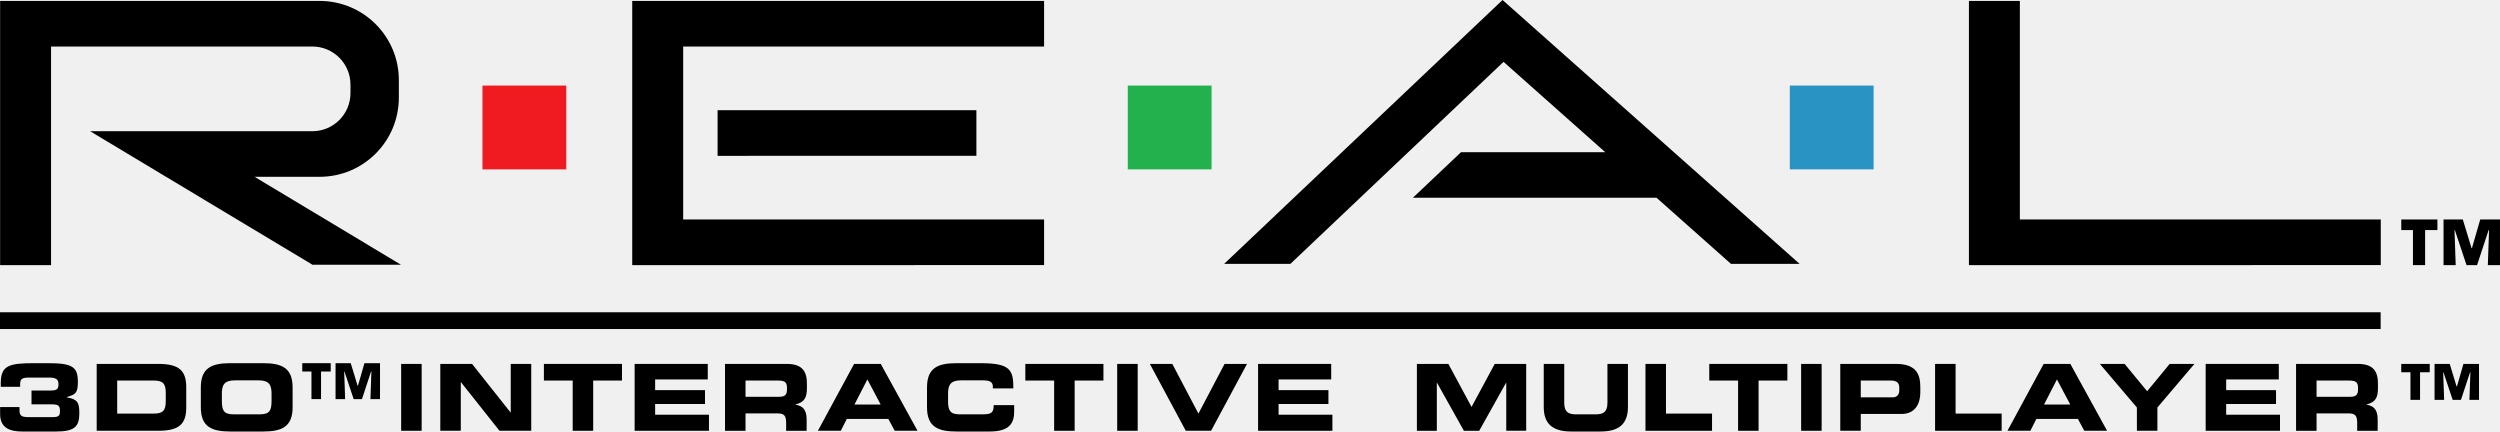
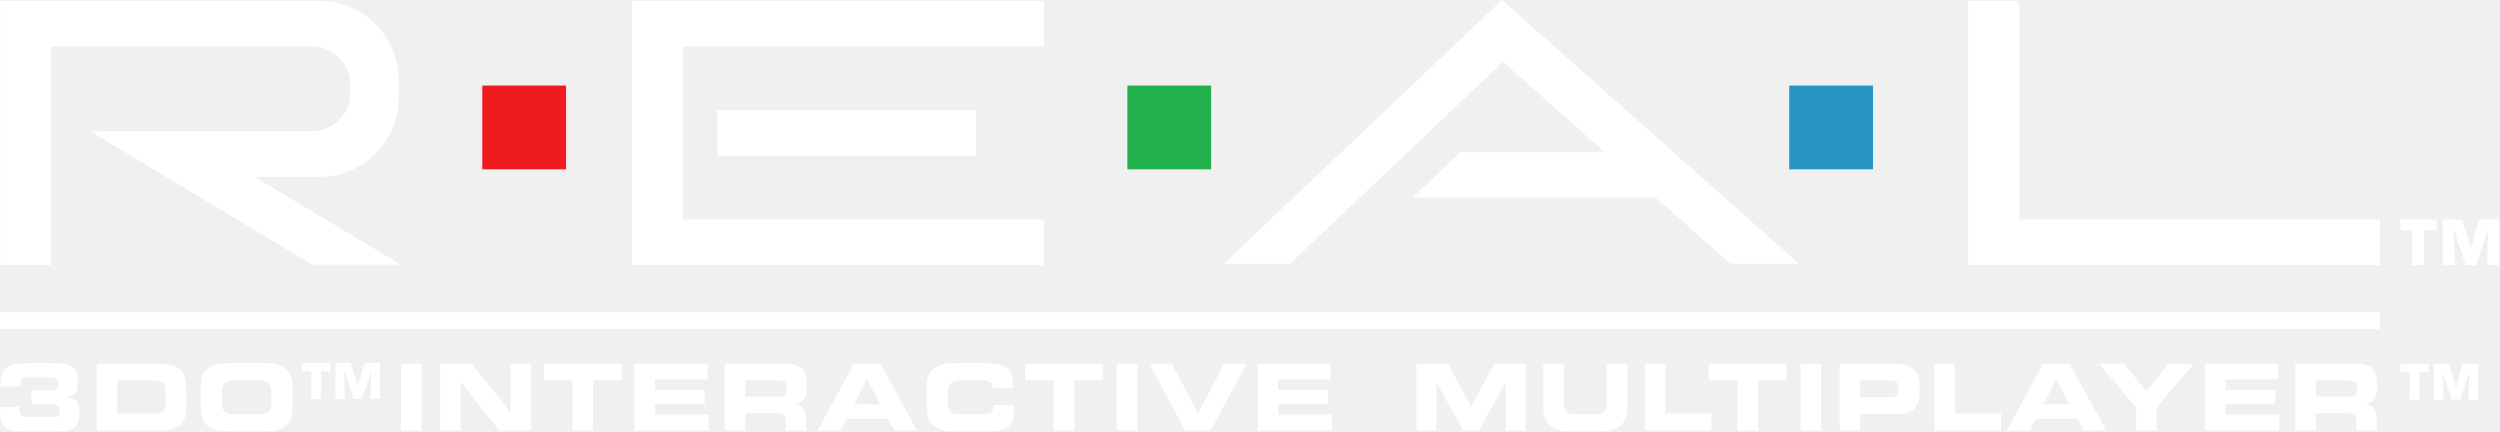
- <svg xmlns="http://www.w3.org/2000/svg" version="1.1" id="Ebene_2" x="0px" y="0px" width="566.929px" height="97.854px" viewBox="0 0 566.929 97.854" enable-background="new 0 0 566.929 97.854" xml:space="preserve">
+ <svg xmlns="http://www.w3.org/2000/svg" width="100%" height="100%" viewBox="0 0 2363 408" version="1.1" xml:space="preserve" style="fill-rule:evenodd;clip-rule:evenodd;stroke-linejoin:round;stroke-miterlimit:2;">
  <g>
-     <path d="M90.931,60.036L57.737,40.1l14.755-0.008c9.917,0,17.957-8.04,17.957-17.957V18.17c0-9.917-8.04-17.957-17.957-17.957   H0.027V60.12h11.551V10.56h43.087l16.165-0.012c4.777,0,8.649,3.873,8.649,8.649v1.91c0,4.776-3.873,8.649-8.649,8.649H20.441   l50.415,30.28L90.931,60.036z" />
-     <path d="M11.578,10.56h43.087l16.165-0.012" />
-     <path d="M72.492,0.213H0.027" />
-     <polygon points="198.012,10.56 236.769,10.548 236.769,0.213 143.374,0.213 143.374,60.12 198.012,60.12 236.769,60.108    236.769,49.772 154.925,49.772 154.925,10.56  " />
-     <polygon points="446.496,0.213 446.496,60.12 501.134,60.12 539.89,60.108 539.89,49.772 458.047,49.772 458.047,0.213  " />
-     <polygon points="162.728,24.993 221.418,24.993 221.418,35.328 162.728,35.34  " />
-     <path fill="none" stroke="#000000" stroke-width="0.1" stroke-miterlimit="10" d="M326.284,0.986" />
-     <polygon points="340.735,0 277.603,59.834 292.628,59.834 340.962,14.025 364.022,34.509 331.321,34.509 320.401,44.845    320.401,44.845 375.657,44.845 392.531,59.834 408.094,59.834  " />
-     <rect x="109.409" y="19.406" fill="#F01B20" width="19.004" height="19.004" />
-     <rect x="255.743" y="19.406" fill="#23B14D" width="19.004" height="19.004" />
-     <rect x="405.878" y="19.406" fill="#2993C3" width="19.005" height="19.004" />
-     <rect y="70.814" width="539.863" height="3.801" />
+     <path d="M378.879,250.15l-138.308,-83.067l61.479,-0.033c41.321,0 74.821,-33.5 74.821,-74.821l0,-16.521c0,-41.321 -33.5,-74.821 -74.821,-74.821l-301.937,0l0,249.613l48.129,0l0,-206.5l179.529,0l67.354,-0.05c19.904,0 36.038,16.137 36.038,36.037l0,7.959c0,19.9 -16.138,36.037 -36.038,36.037l-209.954,0l210.062,126.167l83.646,0Z" style="fill:#fff;fill-rule:nonzero;" />
+     <path d="M48.242,44l179.529,0l67.354,-0.05" style="fill:#fff;fill-rule:nonzero;" />
+     <path d="M302.05,0.888l-301.938,0" style="fill:none;fill-rule:nonzero;" />
+     <path d="M825.05,44l161.488,-0.05l0,-43.063l-389.146,0l0,249.613l227.658,0l161.488,-0.05l0,-43.067l-341.017,0l0,-163.383l179.529,0Z" style="fill:#fff;fill-rule:nonzero;" />
+     <path d="M1860.4,0.888l0,249.612l227.658,0l161.484,-0.05l0,-43.067l-341.013,0l0,-206.496l-48.129,0.001Z" style="fill:#fff;fill-rule:nonzero;" />
+     <path d="M678.033,104.138l244.542,-0.001l0,43.063l-244.542,0.05l0,-43.112Z" style="fill:#fff;fill-rule:nonzero;" />
+     <path d="M1419.73,0l-263.05,249.308l62.604,0l201.392,-190.871l96.083,85.351l-136.254,0l-45.5,43.066l230.233,0l70.309,62.454l64.846,0l-280.663,-249.308Z" style="fill:#fff;fill-rule:nonzero;" />
+     <rect x="455.871" y="80.858" width="79.183" height="79.183" style="fill:#f01b20;" />
+     <rect x="1065.6" y="80.858" width="79.183" height="79.183" style="fill:#23b14d;" />
+     <rect x="1691.16" y="80.858" width="79.188" height="79.183" style="fill:#2993c3;" />
+     <rect x="0" y="295.058" width="2249.43" height="15.837" style="fill:#fff;" />
    <g>
-       <path d="M321.311,82.527h7.139l5.255,9.757l5.255-9.757h7.139v15.158h-4.522V86.799h-0.042l-6.092,10.887h-3.476l-6.092-10.887    h-0.042v10.887h-4.522V82.527z" />
-       <path d="M350.077,82.527h4.648v8.752c0,1.926,0.69,2.68,2.596,2.68h4.606c1.905,0,2.596-0.754,2.596-2.68v-8.752h4.648v9.757    c0,3.769-1.947,5.569-6.219,5.569h-6.657c-4.271,0-6.219-1.801-6.219-5.569V82.527z" />
-       <path d="M373.147,82.527h4.648v11.264h10.448v3.895h-15.097V82.527z" />
-       <path d="M387.614,82.527h17.713v3.769h-6.532v11.39h-4.648v-11.39h-6.532V82.527z" />
-       <path d="M408.445,82.527h4.648v15.158h-4.648V82.527z" />
-       <path d="M417.322,82.527h12.667c4.418,0,5.485,2.22,5.485,5.192v1.298c0,2.262-0.984,4.857-4.271,4.857h-9.233v3.811h-4.648    V82.527z M421.97,90.106h7.223c1.089,0,1.508-0.712,1.508-1.612v-0.586c0-1.025-0.503-1.612-1.905-1.612h-6.825V90.106z" />
-       <path d="M438.823,82.527h4.648v11.264h10.447v3.895h-15.096V82.527z" />
-       <path d="M463.444,82.527h6.051l8.333,15.158h-5.172l-1.444-2.68h-9.422l-1.36,2.68h-5.193L463.444,82.527z M463.527,91.739h5.946    l-3.015-5.694L463.527,91.739z" />
-       <path d="M484.588,92.409l-8.396-9.882h5.611l5.108,6.197l5.108-6.197h5.611l-8.396,9.882v5.276h-4.648V92.409z" />
-       <path d="M500.185,82.527h16.582v3.518h-11.934v2.429h11.306v3.14h-11.306v2.43h12.205v3.643h-16.854V82.527z" />
-       <path d="M520.681,82.527h14.028c3.58,0,4.543,1.779,4.543,4.502v0.963c0,2.03-0.461,3.224-2.597,3.727v0.042    c1.382,0.251,2.533,0.858,2.533,3.35v2.575h-4.647v-1.821c0-1.592-0.461-2.115-1.905-2.115h-7.307v3.937h-4.648V82.527z     M525.33,89.98h7.684c1.256,0,1.717-0.502,1.717-1.591v-0.503c0-1.34-0.67-1.591-2.136-1.591h-7.265V89.98z" />
+       <path d="M1338.8,343.863l29.746,0l21.895,40.654l21.896,-40.654l29.746,0l0,63.158l-18.841,0l-0.001,-45.358l-0.175,0l-25.383,45.362l-14.483,0l-25.384,-45.362l-0.174,0l0,45.362l-18.842,0l0,-63.163Z" style="fill:#fff;fill-rule:nonzero;" />
+       <path d="M1458.65,343.863l19.371,0l0,36.466c0,8.025 2.875,11.167 10.817,11.167l19.191,0c7.938,0 10.817,-3.142 10.817,-11.167l0,-36.466l19.367,0l0,40.654c0,15.704 -8.113,23.204 -25.913,23.204l-27.737,0c-17.796,0 -25.913,-7.504 -25.913,-23.204l0,-40.654Z" style="fill:#fff;fill-rule:nonzero;" />
+       <path d="M1554.78,343.863l19.371,0l0,46.933l43.533,0l0,16.229l-62.904,0l0,-63.162Z" style="fill:#fff;fill-rule:nonzero;" />
+       <path d="M1615.06,343.863l73.805,0l0,15.704l-27.217,0l0,47.458l-19.367,0l0,-47.458l-27.216,0l0,-15.704l-0.005,0Z" style="fill:#fff;fill-rule:nonzero;" />
+       <rect x="1701.85" y="343.863" width="19.367" height="63.158" style="fill:#fff;fill-rule:nonzero;" />
+       <path d="M1738.84,343.863l52.779,0c18.408,0 22.854,9.25 22.854,21.633l0,5.408c0,9.425 -4.1,20.238 -17.796,20.238l-38.471,0l0,15.879l-19.366,0l0,-63.159Zm19.366,31.58l30.096,0c4.538,0 6.284,-2.967 6.284,-6.717l0,-2.442c0,-4.271 -2.096,-6.716 -7.938,-6.716l-28.437,0l0,15.875l-0.005,0Z" style="fill:#fff;fill-rule:nonzero;" />
+       <path d="M1828.42,343.863l19.371,0l0,46.933l43.529,0l0,16.229l-62.9,0l0,-63.162Z" style="fill:#fff;fill-rule:nonzero;" />
+       <path d="M1931.02,343.863l25.212,0l34.721,63.158l-21.55,0l-6.017,-11.167l-39.258,0l-5.667,11.167l-21.637,0l34.196,-63.159Zm0.346,38.384l24.775,0l-12.563,-23.725l-12.212,23.725Z" style="fill:#fff;fill-rule:nonzero;" />
+       <path d="M2019.12,385.038l-34.984,-41.176l23.38,0l21.283,25.821l21.283,-25.821l23.379,0l-34.983,41.176l0,21.983l-19.367,0l0,-21.983l0.009,0Z" style="fill:#fff;fill-rule:nonzero;" />
+       <path d="M2084.1,343.863l69.096,0l0,14.658l-49.725,0l0,10.121l47.108,0l0,13.083l-47.108,0l0,10.125l50.854,0l0,15.179l-70.225,0l0,-63.166Z" style="fill:#fff;fill-rule:nonzero;" />
+       <path d="M2169.5,343.863l58.45,0c14.917,0 18.929,7.412 18.929,18.758l0,4.012c0,8.459 -1.92,13.434 -10.82,15.53l0,0.175c5.758,1.045 10.554,3.575 10.554,13.958l0,10.729l-19.363,0l0,-7.588c0,-6.633 -1.921,-8.812 -7.937,-8.812l-30.446,0l0,16.404l-19.367,0l0,-63.166Zm19.371,31.054l32.017,0c5.233,0 7.154,-2.092 7.154,-6.629l0,-2.096c0,-5.584 -2.792,-6.629 -8.9,-6.629l-30.271,0l0,15.354Z" style="fill:#fff;fill-rule:nonzero;" />
    </g>
    <g>
-       <path d="M90.971,82.527h4.648v15.158h-4.648V82.527z" />
-       <path d="M99.848,82.527h7.202l8.73,11.013h0.042V82.527h4.647v15.158h-7.202l-8.73-11.013h-0.042v11.013h-4.648V82.527z" />
-       <path d="M123.338,82.527h17.712v3.769h-6.532v11.39h-4.648v-11.39h-6.532V82.527z" />
-       <path d="M143.917,82.527H160.5v3.518h-11.934v2.429h11.306v3.14h-11.306v2.43h12.206v3.643h-16.854V82.527z" />
-       <path d="M164.414,82.527h14.028c3.58,0,4.543,1.779,4.543,4.502v0.963c0,2.03-0.461,3.224-2.596,3.727v0.042    c1.382,0.251,2.533,0.858,2.533,3.35v2.575h-4.648v-1.821c0-1.592-0.461-2.115-1.905-2.115h-7.307v3.937h-4.648V82.527z     M169.062,89.98h7.683c1.257,0,1.717-0.502,1.717-1.591v-0.503c0-1.34-0.67-1.591-2.135-1.591h-7.265V89.98z" />
-       <path d="M193.682,82.527h6.051l8.333,15.158h-5.171l-1.445-2.68h-9.422l-1.36,2.68h-5.193L193.682,82.527z M193.765,91.739h5.946    l-3.015-5.694L193.765,91.739z" />
-       <path d="M210.22,87.845c0-4.438,2.491-5.485,6.679-5.485h5.465c6.616,0,7.474,1.424,7.433,5.717h-4.648v-0.419    c0-1.089-0.795-1.403-2.177-1.403h-5.067c-2.449,0-2.91,1.152-2.91,3.036v1.633c0,2.198,0.461,3.036,2.659,3.036h4.962    c2.094,0,2.722-0.21,2.722-2.094h4.647v1.424c0,2.555-0.921,4.564-5.59,4.564h-7.496c-4.188,0-6.679-1.047-6.679-5.485V87.845z" />
-       <path d="M232.517,82.527h17.712v3.769h-6.532v11.39h-4.648v-11.39h-6.532V82.527z" />
-       <path d="M253.347,82.527h4.648v15.158h-4.648V82.527z" />
-       <path d="M260.758,82.527h5.088l5.925,11.264l5.925-11.264h5.088l-8.145,15.158h-5.737L260.758,82.527z" />
-       <path d="M285.295,82.527h16.583v3.518h-11.934v2.429h11.306v3.14h-11.306v2.43h12.207v3.643h-16.855V82.527z" />
+       <rect x="379.046" y="343.863" width="19.367" height="63.158" style="fill:#fff;fill-rule:nonzero;" />
+       <path d="M416.029,343.863l30.013,0l36.375,45.887l0.175,0l0,-45.887l19.362,0l0,63.158l-30.008,0l-36.375,-45.888l-0.175,0l0,45.888l-19.367,0l0,-63.159Z" style="fill:#fff;fill-rule:nonzero;" />
+       <path d="M513.908,343.863l73.8,0l0,15.704l-27.216,0l0,47.458l-19.367,0l0,-47.458l-27.217,0l0,-15.704Z" style="fill:#fff;fill-rule:nonzero;" />
+       <path d="M599.654,343.863l69.096,0l0,14.658l-49.725,0l0,10.121l47.108,0l0,13.083l-47.108,0l0,10.125l50.858,0l0,15.179l-70.225,0l0,-63.166l-0.004,0Z" style="fill:#fff;fill-rule:nonzero;" />
+       <path d="M685.058,343.863l58.45,0c14.917,0 18.929,7.412 18.929,18.758l0,4.012c0,8.459 -1.92,13.434 -10.816,15.53l0,0.175c5.758,1.045 10.554,3.575 10.554,13.958l0,10.729l-19.367,0l0,-7.588c0,-6.633 -1.921,-8.812 -7.937,-8.812l-30.446,0l0,16.404l-19.367,0l0,-63.166Zm19.367,31.054l32.013,0c5.237,0 7.154,-2.092 7.154,-6.629l0,-2.096c0,-5.584 -2.792,-6.629 -8.896,-6.629l-30.271,0l0,15.354Z" style="fill:#fff;fill-rule:nonzero;" />
+       <path d="M807.008,343.863l25.213,0l34.721,63.158l-21.546,0l-6.021,-11.167l-39.258,0l-5.667,11.167l-21.638,0l34.196,-63.159Zm0.346,38.384l24.775,0l-12.562,-23.725l-12.213,23.725Z" style="fill:#fff;fill-rule:nonzero;" />
+       <path d="M875.917,366.021c0,-18.492 10.379,-22.854 27.829,-22.854l22.771,0c27.566,0 31.141,5.933 30.971,23.82l-19.367,0l0,-1.745c0,-4.538 -3.313,-5.846 -9.071,-5.846l-21.112,0c-10.205,0 -12.125,4.8 -12.125,12.65l0,6.804c0,9.158 1.92,12.65 11.079,12.65l20.675,0c8.725,0 11.341,-0.875 11.341,-8.725l19.363,0l0,5.933c0,10.646 -3.838,19.017 -23.292,19.017l-31.233,0c-17.45,0 -27.829,-4.362 -27.829,-22.854l0,-18.85Z" style="fill:#fff;fill-rule:nonzero;" />
+       <path d="M968.821,343.863l73.8,0l0,15.704l-27.217,0l0,47.458l-19.367,0l0,-47.458l-27.216,0l0,-15.704Z" style="fill:#fff;fill-rule:nonzero;" />
+       <rect x="1055.61" y="343.863" width="19.367" height="63.158" style="fill:#fff;fill-rule:nonzero;" />
+       <path d="M1086.49,343.863l21.2,0l24.687,46.933l24.688,-46.933l21.2,0l-33.938,63.158l-23.904,0l-33.933,-63.159Z" style="fill:#fff;fill-rule:nonzero;" />
+       <path d="M1188.73,343.863l69.096,0l0,14.658l-49.725,0l0,10.121l47.108,0l0,13.083l-47.108,0l0,10.125l50.862,0l0,15.179l-70.229,0l0,-63.166l-0.004,0Z" style="fill:#fff;fill-rule:nonzero;" />
    </g>
    <g>
-       <path d="M0.027,92.305h4.396v0.67c0,1.277,0.398,1.612,2.01,1.612h5.548c1.445,0,1.613-0.397,1.613-1.424    c0-1.005-0.252-1.465-1.675-1.465H7.146v-3.142h4.334c1.507,0,1.779-0.376,1.779-1.465c0-1.173-0.732-1.466-2.114-1.466H6.539    c-1.507,0-1.968,0.314-1.968,1.444v0.649H0.174v-0.837c0-4.083,1.989-4.523,7.684-4.523h3.119c5.402,0,6.679,0.838,6.679,4.188    c0,2.555-0.439,2.869-2.512,3.497v0.063c2.45,0.419,2.848,1.193,2.848,3.602c0,2.993-1.047,4.146-5.255,4.146H5.01    c-2.701,0-4.983-0.774-4.983-3.937V92.305z" />
-       <path d="M21.926,82.527h14.028c4.648,0,6.281,1.528,6.281,5.276v4.605c0,3.748-1.633,5.276-6.281,5.276H21.926V82.527z     M26.574,93.791h8.25c1.989,0,2.763-0.565,2.763-2.722v-2.052c0-2.156-0.774-2.722-2.763-2.722h-8.25V93.791z" />
-       <path d="M45.542,87.845c0-4.438,2.491-5.485,6.679-5.485h7.454c4.188,0,6.679,1.048,6.679,5.485v4.523    c0,4.438-2.491,5.485-6.679,5.485H52.22c-4.188,0-6.679-1.047-6.679-5.485V87.845z M50.315,90.923    c0,2.198,0.461,3.036,2.659,3.036h5.946c2.198,0,2.659-0.838,2.659-3.036V89.29c0-1.884-0.46-3.036-2.91-3.036h-5.444    c-2.449,0-2.91,1.152-2.91,3.036V90.923z" />
+       <path d="M0.113,384.604l18.316,0l0,2.792c0,5.321 1.659,6.717 8.375,6.717l23.117,0c6.021,0 6.721,-1.655 6.721,-5.934c0,-4.187 -1.05,-6.104 -6.979,-6.104l-19.888,0l0,-13.092l18.058,0c6.28,0 7.413,-1.566 7.413,-6.104c0,-4.887 -3.05,-6.108 -8.808,-6.108l-19.192,0c-6.279,0 -8.2,1.308 -8.2,6.017l0,2.704l-18.321,0l0,-3.488c0,-17.012 8.288,-18.846 32.017,-18.846l12.996,0c22.508,0 27.829,3.492 27.829,17.45c0,10.646 -1.83,11.955 -10.467,14.571l0,0.263c10.208,1.746 11.867,4.971 11.867,15.008c0,12.471 -4.363,17.275 -21.896,17.275l-32.196,0c-11.254,0 -20.763,-3.225 -20.763,-16.404l0,-6.717Z" style="fill:#fff;fill-rule:nonzero;" />
+       <path d="M91.358,343.863l58.45,0c19.367,0 26.171,6.366 26.171,21.983l0,19.187c0,15.617 -6.804,21.984 -26.171,21.984l-58.45,0l0,-63.154Zm19.367,46.933l34.375,0c8.287,0 11.512,-2.354 11.512,-11.342l0,-8.55c0,-8.983 -3.225,-11.341 -11.512,-11.341l-34.375,0l0,31.233Z" style="fill:#fff;fill-rule:nonzero;" />
+       <path d="M189.758,366.021c0,-18.492 10.38,-22.854 27.83,-22.854l31.058,0c17.45,0 27.829,4.366 27.829,22.854l0,18.846c0,18.491 -10.379,22.854 -27.829,22.854l-31.063,0c-17.45,0 -27.829,-4.363 -27.829,-22.854l0,-18.846l0.004,0Zm19.888,12.825c0,9.158 1.921,12.65 11.079,12.65l24.775,0c9.158,0 11.079,-3.492 11.079,-12.65l0,-6.804c0,-7.85 -1.917,-12.65 -12.125,-12.65l-22.683,0c-10.204,0 -12.125,4.8 -12.125,12.65l0,6.804Z" style="fill:#fff;fill-rule:nonzero;" />
    </g>
    <g>
-       <path d="M72.804,90.508h-2.173V84.25h-2.086v-1.891h6.454v1.891h-2.195V90.508z" />
-       <path d="M78.267,90.508h-2.173v-8.148h3.444l1.554,5.117h0.076l1.478-5.117h3.531v8.148h-2.173l0.217-6.246h-0.076l-2.064,6.246    h-1.879l-2.086-6.246h-0.065L78.267,90.508z" />
+       <path d="M303.35,377.117l-9.054,0l0,-26.075l-8.692,0l0,-7.88l26.892,0l0,7.88l-9.146,0l0,26.075Z" style="fill:#fff;fill-rule:nonzero;" />
+       <path d="M326.113,377.117l-9.055,0l0,-33.95l14.35,0l6.475,21.321l0.317,0l6.158,-21.321l14.713,0l0,33.95l-9.054,0l0.904,-26.025l-0.317,0l-8.6,26.025l-7.829,0l-8.692,-26.025l-0.271,0l0.9,26.025Z" style="fill:#fff;fill-rule:nonzero;" />
    </g>
    <g>
-       <path d="M548.798,90.676h-2.173v-6.258h-2.086v-1.891h6.453v1.891h-2.194V90.676z" />
-       <path d="M554.26,90.676h-2.173v-8.148h3.444l1.554,5.117h0.076l1.478-5.117h3.531v8.148h-2.173l0.217-6.247h-0.076l-2.064,6.247    h-1.879l-2.087-6.247h-0.064L554.26,90.676z" />
+       <path d="M2286.66,377.817l-9.054,0l0,-26.075l-8.691,0l-0.001,-7.88l26.888,0l0,7.88l-9.142,0l0,26.075Z" style="fill:#fff;fill-rule:nonzero;" />
+       <path d="M2309.42,377.817l-9.054,0l0,-33.95l14.35,0l6.475,21.321l0.316,0l6.159,-21.321l14.712,0l0,33.95l-9.054,0l0.904,-26.029l-0.317,0l-8.6,26.029l-7.829,0l-8.696,-26.029l-0.266,0l0.9,26.029Z" style="fill:#fff;fill-rule:nonzero;" />
    </g>
    <g>
-       <path d="M549.946,60.12h-2.758v-7.947h-2.648v-2.4h8.195v2.4h-2.789V60.12z" />
-       <path d="M556.884,60.12h-2.758V49.772h4.373l1.973,6.498h0.097l1.876-6.498h4.484V60.12h-2.758l0.275-7.933h-0.098l-2.62,7.933    h-2.388l-2.648-7.933h-0.083L556.884,60.12z" />
+       <path d="M2291.44,250.5l-11.492,0l0,-33.113l-11.033,0l0,-10l34.146,0l-0.001,10l-11.62,0l0,33.113Z" style="fill:#fff;fill-rule:nonzero;" />
+       <path d="M2320.35,250.5l-11.492,0l0,-43.117l18.221,0l8.221,27.075l0.404,0l7.817,-27.075l18.683,0l0,43.117l-11.491,0l1.145,-33.054l-0.408,0l-10.917,33.054l-9.95,0l-11.033,-33.054l-0.346,0l1.146,33.054Z" style="fill:#fff;fill-rule:nonzero;" />
    </g>
  </g>
</svg>
